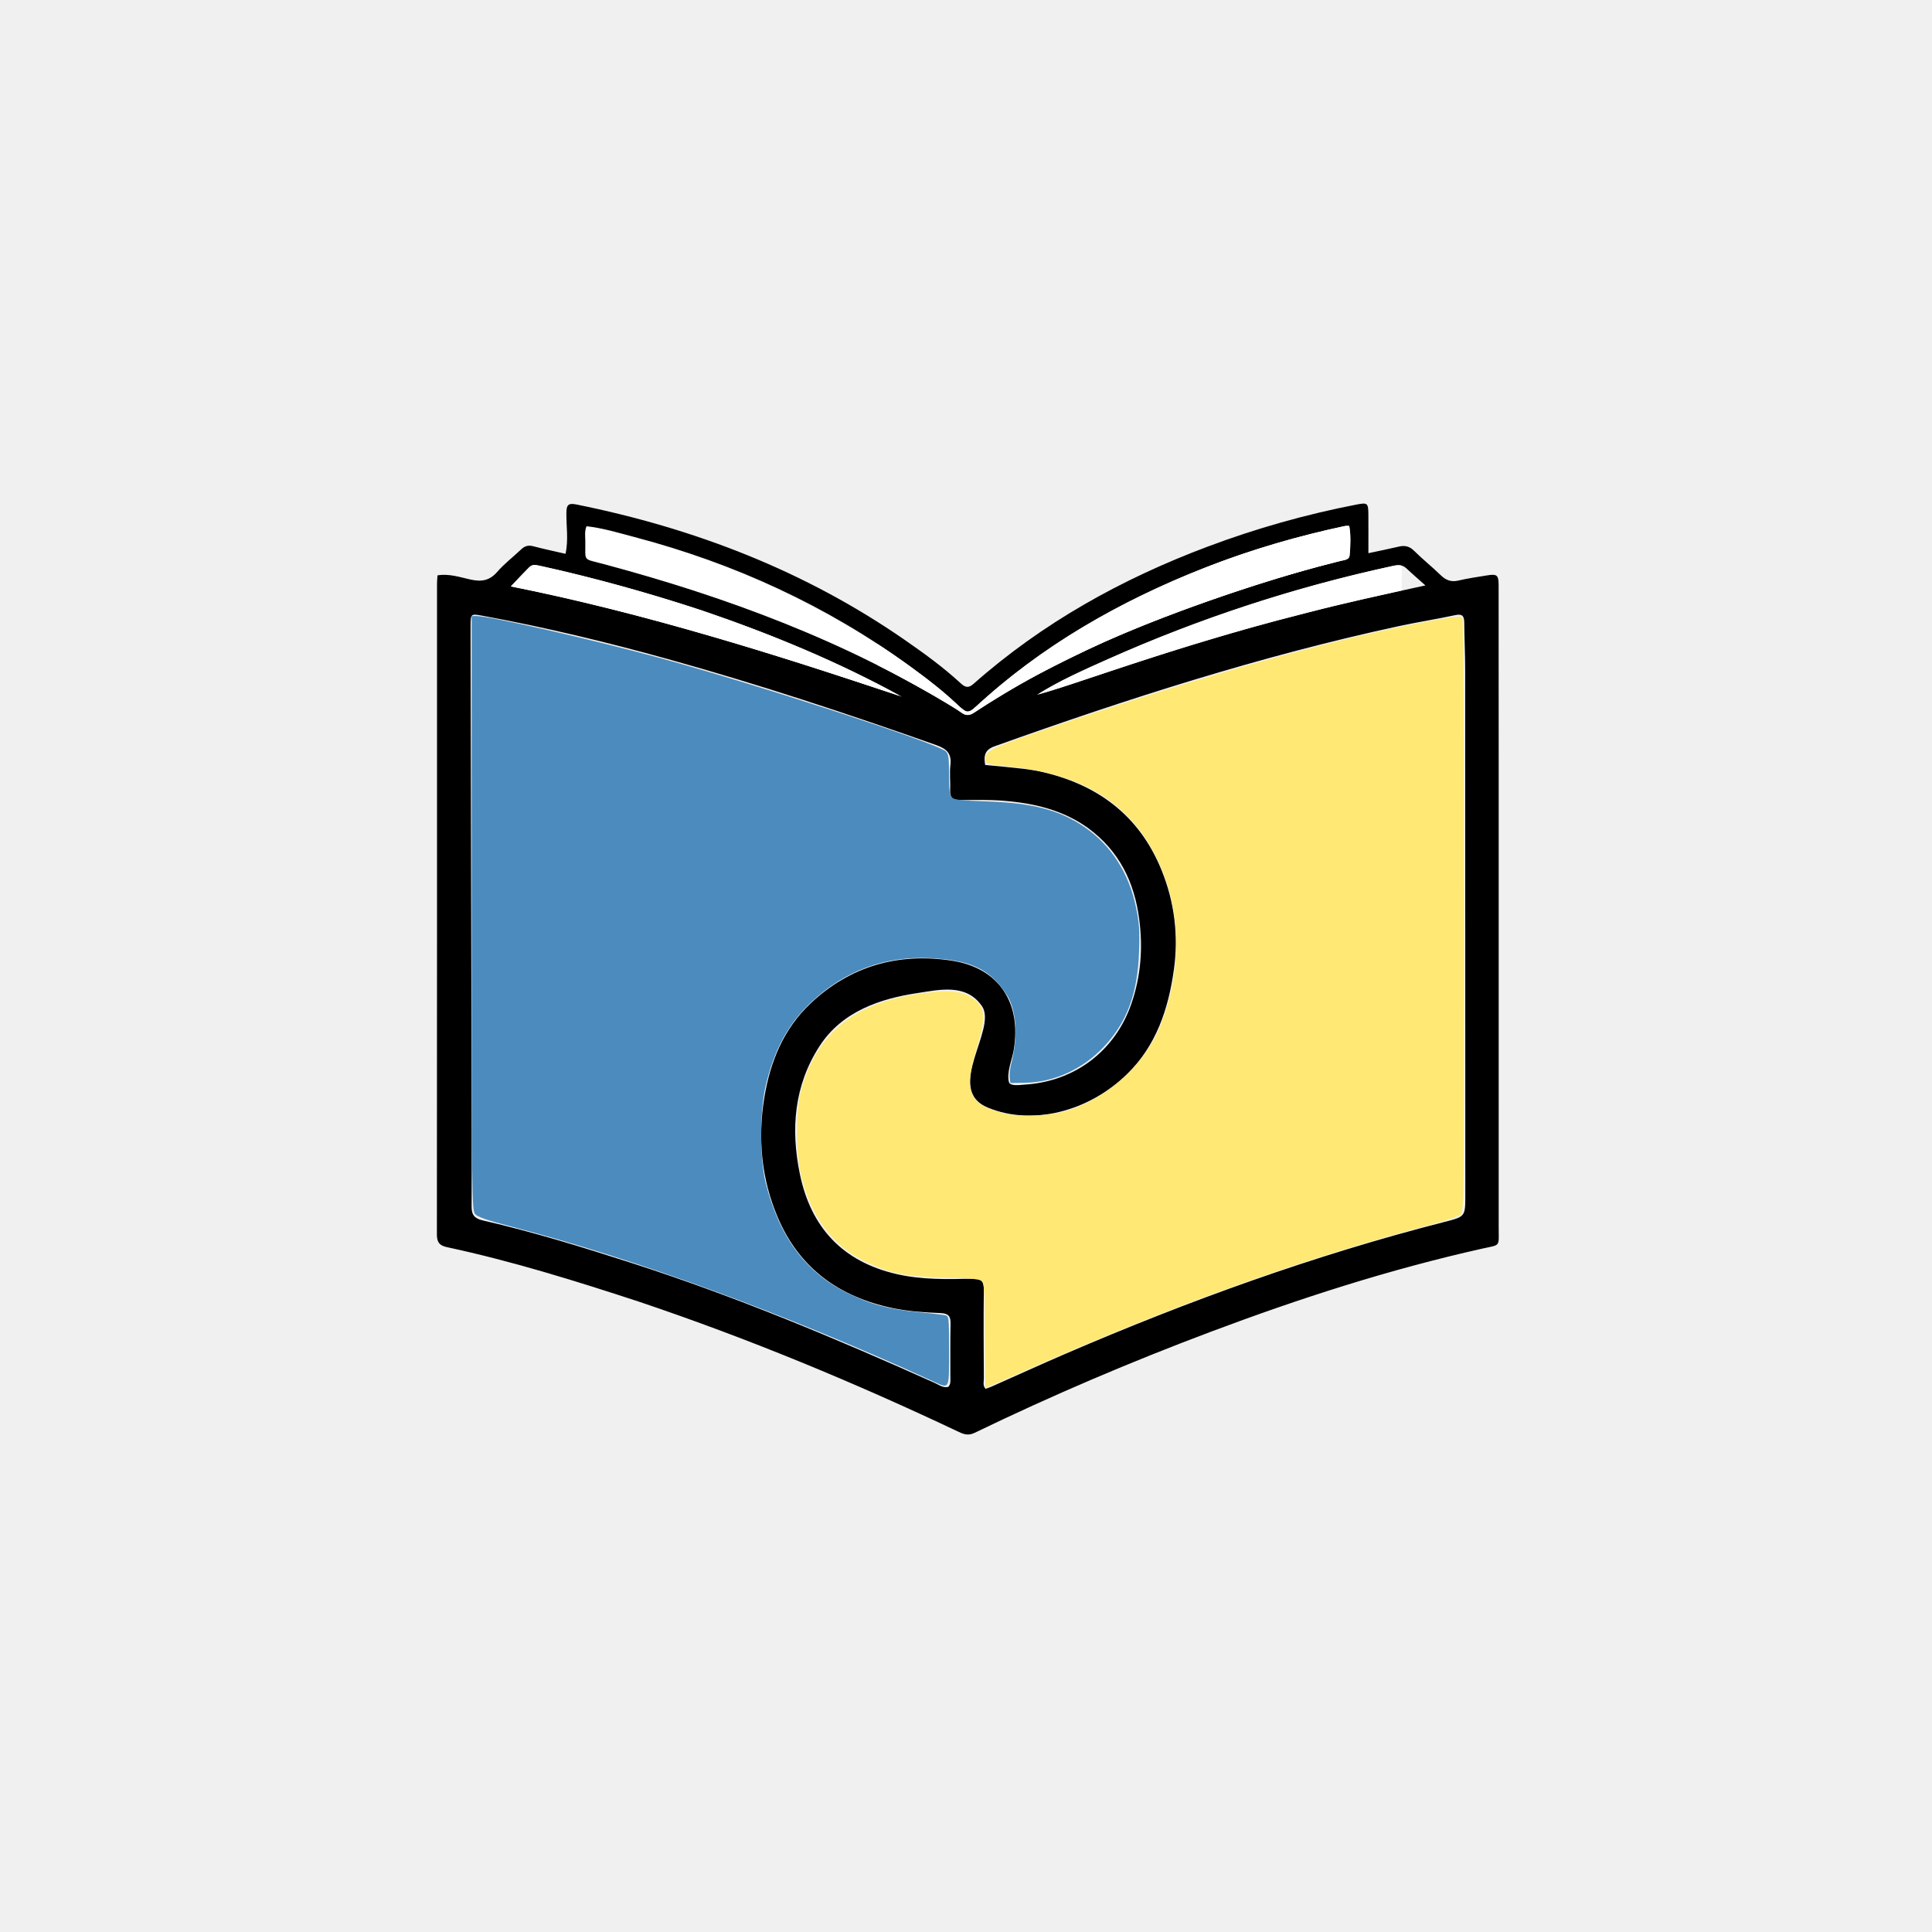
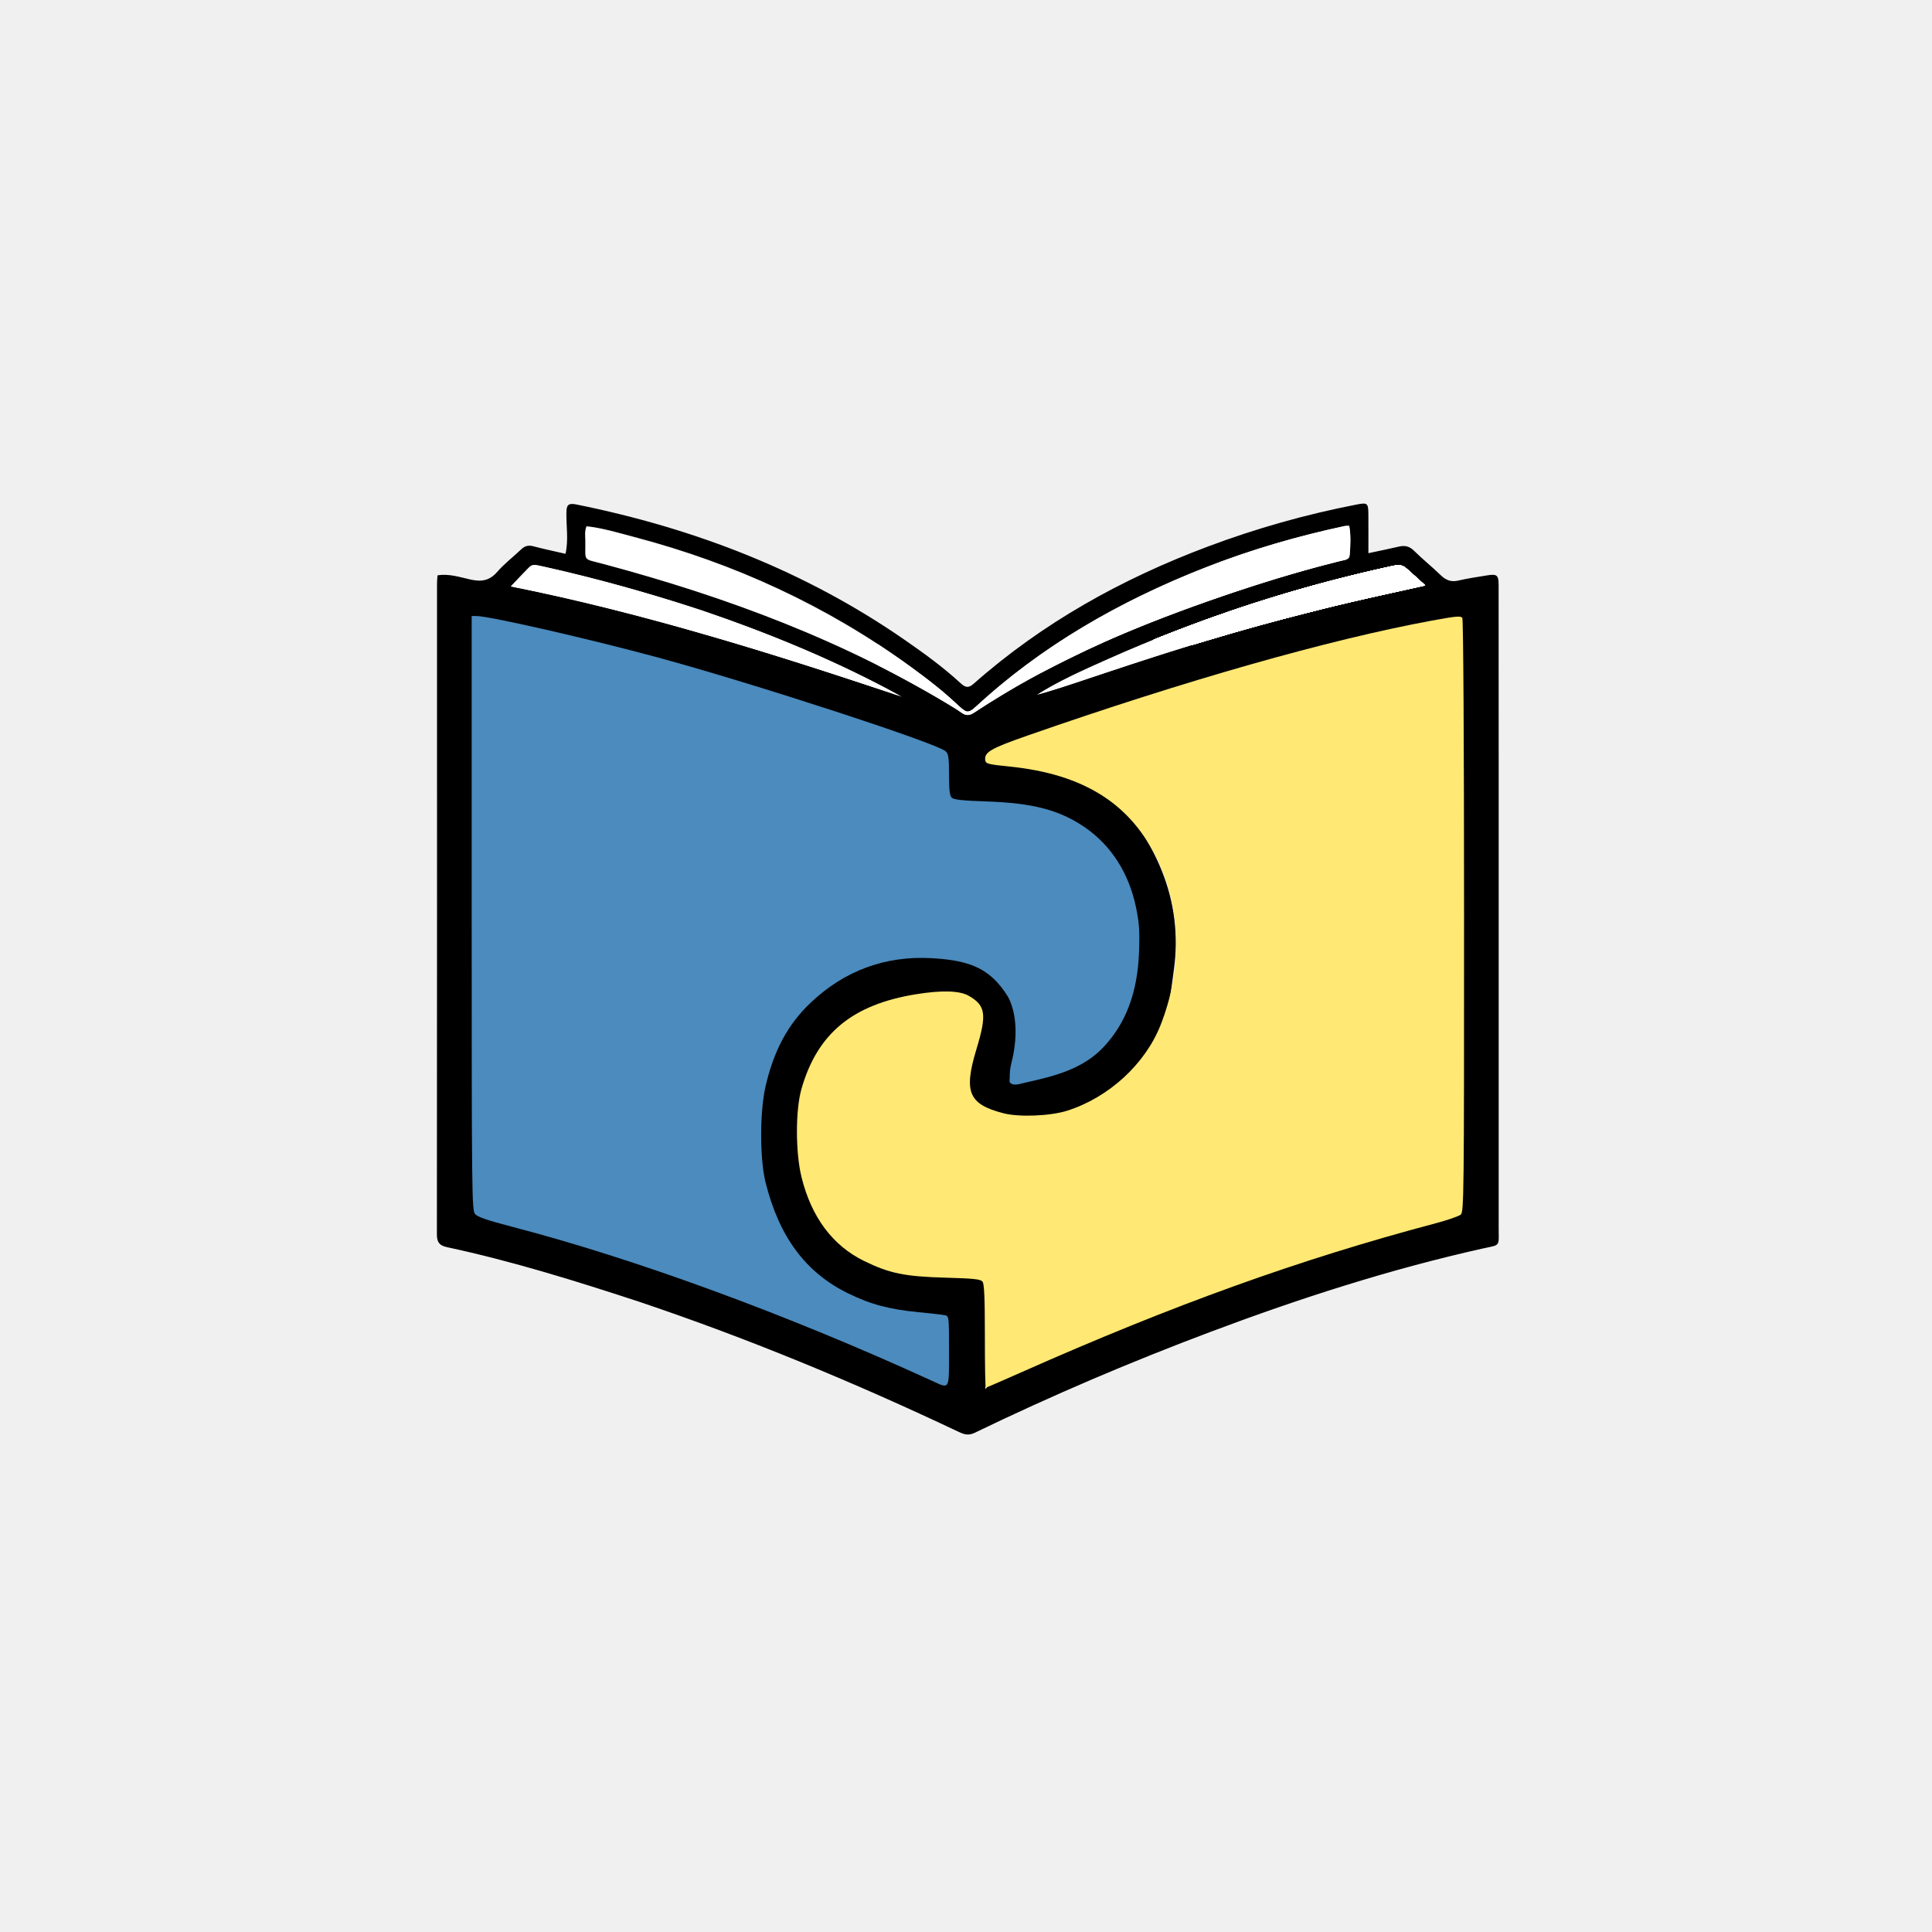
<svg xmlns="http://www.w3.org/2000/svg" version="1.1" id="Layer_1" x="0px" y="0px" width="100%" viewBox="0 0 1024 1024" enable-background="new 0 0 1024 1024" xml:space="preserve">
  <defs id="defs519" />
-   <path fill="#000000" opacity="1" stroke="none" d="m 339.075,690.054 c -33.905,-11.127 -67.584,-21.619 -102.131,-29.026 -3.902,-0.837 -5.384,-2.482 -5.38,-6.686 0.102,-114.983 0.066,-229.966 0.063,-344.948 -3e-5,-1.319 0.144,-2.638 0.248,-4.436 6.167,-1.049 11.951,1.001 17.618,2.232 5.793,1.257 10.016,0.563 14.048,-4.084 3.798,-4.377 8.508,-7.954 12.735,-11.969 1.871,-1.777 3.777,-2.295 6.344,-1.617 5.582,1.474 11.242,2.656 17.114,4.014 1.666,-7.509 0.347,-14.648 0.469,-21.732 0.065,-3.805 0.688,-5.35 5.16,-4.448 62.764,12.661 121.409,35.236 174.262,71.88 10.135,7.027 20.117,14.263 29.228,22.616 2.226,2.041 4.002,3.38 7.1,0.64 36.659,-32.416 78.701,-55.731 124.333,-72.845 25.606,-9.604 51.849,-17.015 78.708,-22.219 5.804,-1.125 6.232,-0.829 6.273,5.276 0.045,6.623 0.01,13.246 0.01,20.501 5.861,-1.256 11.033,-2.282 16.161,-3.492 3.186,-0.752 5.643,-0.187 8.093,2.252 4.481,4.462 9.466,8.414 13.999,12.826 2.738,2.665 5.488,3.837 9.358,2.933 5.013,-1.171 10.13,-1.913 15.218,-2.745 5.357,-0.876 6.189,-0.2 6.194,5.198 0.033,30.995 0.029,61.991 0.032,92.986 0.008,82.488 0.027,164.975 0.002,247.463 -0.003,10.521 1.215,8.952 -8.825,11.199 -48.993,10.968 -96.638,26.332 -143.591,43.974 -42.586,16.001 -84.396,33.818 -125.345,53.632 -3.241,1.568 -5.571,0.856 -8.377,-0.473 C 453.218,732.921 397.126,709.606 339.075,690.054 M 542.778,407.521 c 2.628,0.415 5.282,0.706 7.879,1.263 30.561,6.564 53.181,23.142 65.067,52.628 6.778,16.814 8.952,34.455 6.465,52.445 -2.884,20.862 -9.385,40.428 -24.876,55.496 -20.458,19.899 -50.135,27.391 -73.643,17.746 -23.508,-9.645 5.177,-41.675 -3.225,-53.851 -8.402,-12.175 -22.632,-8.632 -34.104,-6.918 -19.496,2.912 -39.953,9.553 -51.992,28.181 -13.479,20.857 -15.32,43.956 -10.404,67.772 5.86,28.391 22.747,46.429 51.23,53 13.257,3.059 26.797,2.798 40.278,2.448 4.616,-0.12 6.054,1.425 5.993,5.997 -0.207,15.661 -0.069,31.328 0.009,46.992 0.009,1.729 -0.695,3.652 0.918,5.379 1.058,-0.385 2.151,-0.71 3.185,-1.169 13.091,-5.807 26.116,-11.763 39.266,-17.431 65.232,-28.116 131.862,-52.231 200.753,-69.838 11.054,-2.825 11.077,-2.811 11.075,-14.301 -0.013,-92.82 -0.02,-185.641 -0.076,-278.461 -0.005,-8.326 -0.425,-16.652 -0.491,-24.979 -0.028,-3.51 -1.116,-4.677 -4.825,-3.881 -9.92,2.129 -19.962,3.689 -29.879,5.829 -73.039,15.764 -143.991,38.546 -214.252,63.681 -5.253,1.879 -5.805,5.072 -4.977,9.896 6.596,0.624 13.177,1.247 20.625,2.074 m 33.876,31.327 c -13.461,-9.671 -28.945,-13.213 -45.061,-14.452 -7.627,-0.586 -15.321,-0.399 -22.984,-0.364 -3.583,0.016 -5.158,-1.287 -4.99,-5.006 0.203,-4.489 -0.412,-9.049 0.123,-13.482 0.741,-6.135 -1.931,-8.651 -7.506,-10.625 -46.939,-16.623 -94.187,-32.254 -142.178,-45.579 -32.562,-9.041 -65.391,-16.954 -98.643,-23.036 -5.912,-1.081 -5.954,-0.87 -5.999,5.293 -0.015,2 -0.012,3.999 -0.007,5.999 0.167,75.803 0.338,151.605 0.501,227.408 0.053,24.828 0.172,49.657 0.045,74.485 -0.023,4.526 1.619,6.371 6.002,7.375 26.641,6.102 52.743,14.163 78.736,22.531 54.934,17.687 108.077,39.937 160.672,63.559 2.334,1.048 4.545,2.856 7.3,2.11 1.353,-1.573 1.053,-3.305 1.059,-4.933 0.038,-9.498 -0.13,-19 0.102,-28.493 0.099,-4.024 -1.154,-5.505 -5.319,-5.678 -8.467,-0.35 -16.938,-0.888 -25.296,-2.632 -28.306,-5.906 -49.448,-21.019 -60.953,-48.012 -8.701,-20.414 -10.72,-41.861 -7.133,-63.657 3.119,-18.953 10.178,-36.315 24.47,-49.797 21.06,-19.868 46.433,-26.961 74.658,-22.721 25.226,3.789 37.388,22.474 32.979,47.746 -0.818,4.687 -3.843,11.756 -2.466,16.684 0.657,2.35 6.339,1.421 8.302,1.302 26.537,-1.616 47.974,-17.835 56.598,-42.886 5.023,-14.591 6.17,-29.517 4.147,-44.806 -2.582,-19.513 -10.402,-36.005 -27.16,-48.334 M 506.646,375.756 c 2.973,1.652 5.084,5.039 9.593,2.038 38.688,-25.752 80.989,-44.039 124.648,-59.354 22.935,-8.045 46.129,-15.32 69.752,-21.147 1.823,-0.45 4.518,-0.474 4.731,-2.973 0.442,-5.189 0.714,-10.437 -0.237,-15.607 -1.18,0 -1.686,-0.087 -2.151,0.013 -25.443,5.431 -50.356,12.676 -74.567,22.211 -45.028,17.733 -86.514,41.335 -122.153,74.468 -2.777,2.581 -4.651,2.1 -7.105,-0.313 -8.218,-8.077 -17.354,-15.079 -26.652,-21.838 -44.313,-32.215 -93.243,-54.668 -146.134,-68.598 -8.428,-2.22 -16.826,-4.807 -25.518,-5.756 -1.09,2.744 -0.687,5.1 -0.649,7.391 0.192,11.773 -1.749,9.601 9.798,12.693 65.291,17.483 128.193,40.772 186.646,76.771 M 372.061,323.507 c -28.139,-9.206 -56.608,-17.215 -85.532,-23.581 -2.187,-0.481 -4.291,-1.115 -6.075,0.694 -3.11,3.154 -6.128,6.4 -9.755,10.205 70.966,14.211 139.36,35.668 207.366,58.487 -33.666,-18.588 -69.002,-33.145 -106.005,-45.805 m 318.841,1.766 c 21.133,-5.56 42.501,-10.146 64.605,-14.986 -3.771,-3.367 -6.922,-6.053 -9.918,-8.9 -2.039,-1.938 -4.138,-2.148 -6.844,-1.564 -52.204,11.258 -102.694,27.756 -151.462,49.495 -12.854,5.73 -25.754,11.41 -37.743,18.979 8.772,-2.459 17.397,-5.287 25.997,-8.191 37.817,-12.774 75.829,-24.902 115.364,-34.833" id="path514" />
-   <path style="fill:#4b8bbe;fill-opacity:1" d="M 494,731.868 C 416.82,696.553 336.881,667.245 270.898,650.071 257.96,646.704 253.051,644.997 251.75,643.411 250.1,641.4 250,632.305 250,483.889 V 326.5 h 2.434 c 6.867,0 60.195,12.183 96.566,22.061 50.489,13.712 147.447,45.318 152.189,49.61 1.535,1.389 1.811,3.284 1.811,12.413 0,7.988 0.368,11.142 1.424,12.198 1.072,1.072 5.71,1.57 18.75,2.013 24.191,0.822 38.293,4.516 51.508,13.49 14.157,9.614 23.675,24.427 27.448,42.716 1.693,8.209 1.977,12.418 1.584,23.5 -0.786,22.174 -6.385,37.278 -18.644,50.296 -11.227,11.923 -26.472,18.86 -41.949,19.091 L 535.5,574 l -0.331,-2.9 c -0.182,-1.595 0.198,-4.97 0.845,-7.5 3.309,-12.947 2.971,-24.825 -0.959,-33.709 -1.052,-2.379 -4.014,-6.571 -6.582,-9.316 -7.816,-8.356 -17.249,-11.791 -34.973,-12.734 -24.342,-1.295 -45.821,6.62 -63.677,23.464 -12.136,11.448 -19.605,25.258 -24.071,44.505 -3.091,13.32 -3.085,38.517 0.012,50.897 7.215,28.845 21.192,47.696 43.506,58.675 12.084,5.946 22.033,8.614 37.73,10.12 6.325,0.607 12.512,1.313 13.75,1.569 2.235,0.463 2.25,0.587 2.25,18.947 0,21.132 0.525,20.207 -9,15.849 z" id="path4421" />
+   <path fill="#000000" opacity="1" stroke="none" d="m 339.075,690.054 c -33.905,-11.127 -67.584,-21.619 -102.131,-29.026 -3.902,-0.837 -5.384,-2.482 -5.38,-6.686 0.102,-114.983 0.066,-229.966 0.063,-344.948 -3e-5,-1.319 0.144,-2.638 0.248,-4.436 6.167,-1.049 11.951,1.001 17.618,2.232 5.793,1.257 10.016,0.563 14.048,-4.084 3.798,-4.377 8.508,-7.954 12.735,-11.969 1.871,-1.777 3.777,-2.295 6.344,-1.617 5.582,1.474 11.242,2.656 17.114,4.014 1.666,-7.509 0.347,-14.648 0.469,-21.732 0.065,-3.805 0.688,-5.35 5.16,-4.448 62.764,12.661 121.409,35.236 174.262,71.88 10.135,7.027 20.117,14.263 29.228,22.616 2.226,2.041 4.002,3.38 7.1,0.64 36.659,-32.416 78.701,-55.731 124.333,-72.845 25.606,-9.604 51.849,-17.015 78.708,-22.219 5.804,-1.125 6.232,-0.829 6.273,5.276 0.045,6.623 0.01,13.246 0.01,20.501 5.861,-1.256 11.033,-2.282 16.161,-3.492 3.186,-0.752 5.643,-0.187 8.093,2.252 4.481,4.462 9.466,8.414 13.999,12.826 2.738,2.665 5.488,3.837 9.358,2.933 5.013,-1.171 10.13,-1.913 15.218,-2.745 5.357,-0.876 6.189,-0.2 6.194,5.198 0.033,30.995 0.029,61.991 0.032,92.986 0.008,82.488 0.027,164.975 0.002,247.463 -0.003,10.521 1.215,8.952 -8.825,11.199 -48.993,10.968 -96.638,26.332 -143.591,43.974 -42.586,16.001 -84.396,33.818 -125.345,53.632 -3.241,1.568 -5.571,0.856 -8.377,-0.473 C 453.218,732.921 397.126,709.606 339.075,690.054 M 545.859,406.762 c 2.628,0.415 4.586,-0.744 7.183,-0.186 30.561,6.564 50.796,25.35 62.682,54.836 6.778,16.814 8.952,34.455 6.465,52.445 -2.884,20.862 -4.365,43.238 -19.856,58.306 -20.458,19.899 -56.508,26.778 -80.016,17.132 -23.508,-9.645 4.716,-43.114 -3.686,-55.29 -8.402,-12.175 -21.466,-7.844 -32.108,-5.643 -17.915,3.705 -33.814,11.533 -45.853,30.161 -13.479,20.857 -16.607,39.597 -11.691,63.413 5.86,28.391 21.642,41.184 50.125,47.755 13.257,3.059 23.095,5.772 36.577,5.422 4.616,-0.12 10.443,3.684 10.383,8.256 -0.207,15.661 3.824,29.409 3.902,45.074 0.009,1.729 -9.206,5.93 -7.593,7.657 1.058,-0.385 1.412,-4.401 2.446,-4.86 13.091,-5.807 25.949,-12.618 39.099,-18.286 65.232,-28.116 131.428,-52.911 200.318,-70.518 11.054,-2.825 7.478,3.625 7.476,-7.865 -0.013,-92.82 0.717,-186.579 0.66,-279.399 -0.005,-8.326 -0.877,-16.179 -0.944,-24.506 -0.028,-3.51 2.776,-2.286 -0.932,-1.49 -9.92,2.129 -18.24,4.232 -28.157,6.372 -73.039,15.764 -143.324,38.8 -213.585,63.936 -5.253,1.879 -2.172,-1.076 -1.344,3.748 6.596,0.624 9.392,2.354 16.84,3.181 m 29.122,33.443 c -13.461,-9.671 -25.769,-11.867 -41.885,-13.105 -7.627,-0.586 -14.716,0.395 -22.379,0.431 -3.583,0.016 -7.251,-3.98 -7.083,-7.699 0.203,-4.489 -2.848,-9.367 -2.312,-13.8 0.741,-6.135 0.088,-6.162 -5.487,-8.136 -46.939,-16.623 -92.754,-30.901 -140.745,-44.227 -32.562,-9.041 -63.184,-17.426 -96.435,-23.508 -5.912,-1.081 -6.345,-4.348 -6.39,1.815 -0.015,2 1.366,4.514 1.371,6.514 0.167,75.803 0.048,151.276 0.21,227.079 0.053,24.828 2.016,49.621 1.889,74.448 -0.023,4.526 -1.606,4.364 2.777,5.368 26.641,6.102 49.233,12.521 75.225,20.889 54.934,17.687 108.867,36.831 161.462,60.452 2.334,1.048 3.162,7.69 5.917,6.944 1.353,-1.573 1.053,-3.305 1.059,-4.933 0.038,-9.498 -0.13,-19 0.102,-28.493 0.099,-4.024 0.877,0.231 -3.289,0.059 -8.467,-0.35 -17.007,-2.495 -25.364,-4.239 -28.306,-5.906 -50.449,-23.222 -61.954,-50.215 -8.701,-20.414 -10.263,-42.825 -6.676,-64.622 3.119,-18.953 10.392,-37.269 24.683,-50.751 21.06,-19.868 47.741,-27.959 75.967,-23.719 25.226,3.789 41.165,25.229 36.756,50.501 -0.818,4.687 -2.249,8.385 -0.871,13.313 0.657,2.35 2.811,-0.167 4.774,-0.287 26.537,-1.616 44.005,-13.783 52.629,-38.833 5.023,-14.591 6.343,-28.635 4.32,-43.923 -2.582,-19.513 -8.265,-32.932 -25.023,-45.261 M 506.646,375.756 c 2.973,1.652 5.084,5.039 9.593,2.038 38.688,-25.752 80.989,-44.039 124.648,-59.354 22.935,-8.045 46.129,-15.32 69.752,-21.147 1.823,-0.45 4.518,-0.474 4.731,-2.973 0.442,-5.189 0.714,-10.437 -0.237,-15.607 -1.18,0 -1.686,-0.087 -2.151,0.013 -25.443,5.431 -50.356,12.676 -74.567,22.211 -45.028,17.733 -86.514,41.335 -122.153,74.468 -2.777,2.581 -4.651,2.1 -7.105,-0.313 -8.218,-8.077 -17.354,-15.079 -26.652,-21.838 -44.313,-32.215 -93.243,-54.668 -146.134,-68.598 -8.428,-2.22 -16.826,-4.807 -25.518,-5.756 -1.09,2.744 -0.687,5.1 -0.649,7.391 0.192,11.773 -1.749,9.601 9.798,12.693 65.291,17.483 128.193,40.772 186.646,76.771 M 372.061,323.507 c -28.139,-9.206 -56.608,-17.215 -85.532,-23.581 -2.187,-0.481 -4.291,-1.115 -6.075,0.694 -3.11,3.154 -6.128,6.4 -9.755,10.205 70.966,14.211 139.36,35.668 207.366,58.487 -33.666,-18.588 -69.002,-33.145 -106.005,-45.805 m 318.841,1.766 c 21.133,-5.56 42.501,-10.146 64.605,-14.986 -3.771,-3.367 -6.922,-6.053 -9.918,-8.9 -2.039,-1.938 -4.138,-2.148 -6.844,-1.564 -52.204,11.258 -102.694,27.756 -151.462,49.495 -12.854,5.73 -25.754,11.41 -37.743,18.979 8.772,-2.459 17.397,-5.287 25.997,-8.191 37.817,-12.774 75.829,-24.902 115.364,-34.833" id="path514" />
+   <path style="fill:#4b8bbe;fill-opacity:1" d="M 494,731.868 C 416.82,696.553 336.881,667.245 270.898,650.071 257.96,646.704 253.051,644.997 251.75,643.411 250.1,641.4 250,632.305 250,483.889 V 326.5 h 2.434 c 6.867,0 60.195,12.183 96.566,22.061 50.489,13.712 147.447,45.318 152.189,49.61 1.535,1.389 1.811,3.284 1.811,12.413 0,7.988 0.368,11.142 1.424,12.198 1.072,1.072 5.71,1.57 18.75,2.013 24.191,0.822 38.293,4.516 51.508,13.49 14.157,9.614 23.675,24.427 27.448,42.716 1.693,8.209 1.977,12.418 1.584,23.5 -0.786,22.174 -7.322,38.127 -18.644,50.296 -11.322,12.169 -26.96,15.723 -41.949,19.091 -2.479,0.557 -5.713,1.791 -7.621,0.113 -0.731,-0.642 -0.33,-1.927 -0.331,-2.9 -0.002,-2.516 0.198,-4.97 0.845,-7.5 3.309,-12.947 2.971,-24.825 -0.959,-33.709 -1.052,-2.379 -4.014,-6.571 -6.582,-9.316 -7.816,-8.356 -17.249,-11.791 -34.973,-12.734 -24.342,-1.295 -45.821,6.62 -63.677,23.464 -12.136,11.448 -19.605,25.258 -24.071,44.505 -3.091,13.32 -3.085,38.517 0.012,50.897 7.215,28.845 21.192,47.696 43.506,58.675 12.084,5.946 22.033,8.614 37.73,10.12 6.325,0.607 12.512,1.313 13.75,1.569 2.235,0.463 2.25,0.587 2.25,18.947 0,21.132 0.525,20.207 -9,15.849 z" id="path4421" />
  <path style="fill:#ffe873;fill-opacity:1" d="m 522,708.191 c 0,-20.335 -0.319,-27.714 -1.25,-28.895 -1.032,-1.309 -4.482,-1.677 -19.75,-2.107 -21.497,-0.606 -29.556,-2.261 -43,-8.833 C 441.339,660.212 430.092,645.164 424.846,624 c -3.258,-13.144 -3.273,-35.675 -0.031,-46.943 8.431,-29.304 26.974,-44.621 60.628,-50.079 13.645,-2.213 23.184,-1.944 27.964,0.789 9.061,5.181 9.736,9.831 4.115,28.372 -6.887,22.719 -4.134,29.176 14.479,33.947 8.215,2.106 24.664,1.432 33.561,-1.375 21.944,-6.923 41.308,-24.615 49.483,-45.21 11.558,-29.116 11.163,-60.691 -1.084,-86.825 C 599.69,426.222 574.782,410.323 535,406.273 c -11.416,-1.162 -12.526,-1.453 -12.797,-3.353 -0.603,-4.216 2.849,-6.231 22.297,-13.021 83.98,-29.317 159.849,-50.892 214.324,-60.948 13.122,-2.422 15.455,-2.622 16.235,-1.39 0.537,0.849 0.917,65.628 0.926,158.034 0.015,147.889 -0.082,156.682 -1.735,158.153 -0.963,0.857 -7.15,2.989 -13.75,4.738 -71.44,18.932 -138.798,43.169 -219.274,78.9 -10.05,4.462 -18.488,8.114 -18.75,8.114 C 522.214,735.5 522,723.211 522,708.191 Z" id="path6808" />
  <path style="fill:#ffffff;fill-opacity:1" d="m 520.456,372.25 c 17.206,-15.427 43.728,-34.172 65.396,-46.221 C 607.939,313.747 639.206,300.324 665,292.05 680.31,287.139 709.499,279.5 712.955,279.5 c 1.89,0 2.045,0.608 2.045,8.031 0,5.546 -0.387,8.154 -1.25,8.429 -0.688,0.219 -7.325,2.014 -14.75,3.99 -28.932,7.7 -63.16,19.17 -94,31.501 -21.141,8.453 -60.727,28.123 -76.386,37.957 -7.087,4.451 -13.14,8.092 -13.45,8.092 -0.31,0 2.071,-2.362 5.292,-5.25 z" id="path7743" />
  <path style="fill:#ffffff;fill-opacity:1" d="M 500,371.286 C 460.811,346.72 396.35,319.906 336,303.067 c -11.275,-3.146 -21.512,-6.126 -22.75,-6.622 -2.071,-0.831 -2.25,-1.539 -2.25,-8.924 0,-6.397 0.298,-8.021 1.472,-8.021 0.81,0 8.572,1.811 17.25,4.024 60.14,15.338 110.346,38.852 156.778,73.425 11.286,8.404 22.781,18.499 21,18.443 -0.55,-0.018 -3.925,-1.865 -7.5,-4.106 z" id="path7883" />
  <path style="fill:#ffffff;fill-opacity:1;stroke-width:0.177" d="m 474.999,368.216 c -3.013,-1.136 -38.315,-12.68 -52.591,-17.198 -56.254,-17.8 -105.779,-31.031 -147.732,-39.468 l -3.836,-0.771 1.361,-1.419 c 0.749,-0.78 3.032,-3.161 5.073,-5.29 4.053,-4.227 4.441,-4.512 6.156,-4.518 2.178,-0.008 24.924,5.418 41.221,9.834 30.173,8.175 56.278,16.742 82.731,27.15 24.502,9.64 48.231,20.603 67.971,31.402 1.492,0.816 1.356,0.923 -0.354,0.278 z" id="path7887" />
  <path style="fill:#ffffff;fill-opacity:1;stroke-width:0.125" d="m 550.375,367.884 c 0,-0.086 4.361,-2.669 6.834,-4.049 7.195,-4.012 14.425,-7.484 30.041,-14.426 48.019,-21.346 96.626,-37.387 147.234,-48.59 5.511,-1.22 6.37,-1.348 7.611,-1.138 l 0.907,0.154 -0.032,6.565 -0.032,6.565 -10.25,2.284 c -17.432,3.885 -26.76,6.099 -40.062,9.509 -22.108,5.667 -34.347,9.061 -54.062,14.992 -16.663,5.013 -29.572,9.148 -56.188,17.999 -20.889,6.947 -23.383,7.751 -29.615,9.556 -2.16,0.626 -2.385,0.68 -2.385,0.577 z" id="path7889" />
  <path style="fill:#ffffff;fill-opacity:1;stroke-width:0.125" d="m 511.843,378.809 c -0.744,-0.187 -1.675,-0.703 -3.156,-1.748 -5.776,-4.079 -27.428,-16.358 -40.28,-22.844 l -3.155,-1.592 -0.002,-5.589 -0.002,-5.589 2.219,1.456 c 6.857,4.502 16.217,11.161 23.219,16.519 7.016,5.369 11.529,9.183 17.252,14.578 2.904,2.738 3.513,3.123 4.936,3.123 0.83,0 1.028,-0.049 1.725,-0.427 0.445,-0.241 1.48,-1.057 2.379,-1.875 11.047,-10.049 19.604,-17.051 30.583,-25.028 24.692,-17.94 53.534,-33.659 85.812,-46.77 22.766,-9.247 46.029,-16.558 71.059,-22.333 7.427,-1.714 8.989,-2.019 9.869,-1.929 l 0.792,0.081 0.14,0.89 c 0.348,2.222 0.432,3.607 0.422,6.953 -0.013,4.466 -0.271,7.867 -0.653,8.616 -0.33,0.647 -1.115,1.165 -2.166,1.429 -0.427,0.107 -2.52,0.622 -4.652,1.143 -25.451,6.222 -60.374,17.434 -91.327,29.319 -28.588,10.977 -53.939,22.795 -76.456,35.64 -7.775,4.436 -15.598,9.238 -23.135,14.205 -1.055,0.695 -2.236,1.385 -2.625,1.533 -0.797,0.304 -2.098,0.414 -2.802,0.237 z" id="path7891" />
  <path style="fill:#ffffff;fill-opacity:1;stroke-width:0.5" d="M 507.224,375.934 C 495.003,368.24 468.914,353.983 454.5,347.12 414.506,328.079 369.583,311.959 319.019,298.504 c -3.702,-0.985 -7.133,-2.155 -7.625,-2.6 -0.785,-0.71 -0.894,-1.748 -0.894,-8.497 0,-6.238 0.136,-7.74 0.722,-7.965 1.176,-0.451 10.758,1.582 22.782,4.833 35.444,9.584 59.793,18.698 88.997,33.312 31.74,15.883 61.628,35.579 82.882,54.618 3.594,3.219 6.037,5.044 6.75,5.043 1.574,-0.003 2.974,-1.018 9.825,-7.116 40.278,-35.852 96.141,-65.355 156.792,-82.806 14.299,-4.114 35.014,-8.979 35.626,-8.366 0.582,0.583 0.454,16.162 -0.138,16.753 -0.282,0.282 -4.557,1.55 -9.5,2.819 -35.858,9.205 -80.936,24.677 -115.209,39.541 -12.539,5.438 -38.5,18.313 -48.673,24.139 -4.342,2.486 -12.217,7.223 -17.5,10.527 -5.738,3.588 -10.12,6.008 -10.883,6.009 -0.702,10e-4 -3.29,-1.265 -5.75,-2.814 z" id="path7893" />
  <path style="fill:#ffffff;fill-opacity:1;stroke-width:0.5" d="M 454,361.242 C 397.705,342.485 348.848,328.362 303.75,317.809 295.185,315.805 271.833,310.75 271.14,310.75 c -0.205,0 2.094,-2.475 5.11,-5.5 4.743,-4.758 5.703,-5.5 7.116,-5.5 2.933,0 28.65,6.213 47.822,11.553 40.6,11.309 76.292,24.238 111.312,40.321 14.508,6.663 33.093,16.143 31.5,16.067 -0.412,-0.019 -9.412,-2.922 -20,-6.45 z" id="path7895" />
+   <path style="fill:#ffffff;stroke-width:0.088" d="m 611.472,340.361 10e-4,-1.304 2.982,-1.19 c 33.161,-13.234 65.234,-23.628 99.281,-32.174 8.164,-2.049 22.999,-5.485 25.755,-5.965 1.558,-0.271 3.003,-0.139 4.144,0.378 0.795,0.361 1.196,0.65 2.231,1.611 1.41,1.31 4.125,3.752 6.918,6.221 1.423,1.258 2.573,2.301 2.556,2.318 -0.017,0.017 -3.647,0.824 -8.067,1.793 -27.607,6.054 -39.458,8.813 -54.307,12.643 -1.677,0.433 -4.7,1.209 -6.718,1.726 -15.842,4.059 -32.927,8.863 -50.326,14.149 l -3.612,1.098 h -10.419 -10.419 z" id="path188" />
+   <path style="fill:#ffffff;stroke-width:0.088" d="m 611.471,340.361 7.1e-4,-1.304 2.85,-1.139 c 36.448,-14.571 72.273,-25.9 110.197,-34.845 5.524,-1.303 13.571,-3.1 14.996,-3.348 1.534,-0.268 3.051,-0.125 4.153,0.391 0.833,0.39 1.204,0.674 2.741,2.095 0.77,0.713 3.106,2.81 5.189,4.661 3.413,3.033 3.767,3.372 3.58,3.433 -0.115,0.037 -3.927,0.881 -8.473,1.876 -22.793,4.989 -34.167,7.604 -46.581,10.709 -23.949,5.989 -43.044,11.25 -64.326,17.721 l -3.47,1.055 h -10.429 -10.429 z" id="path190" />
+   <path style="fill:#ffffff;stroke-width:0.088" d="m 611.471,340.355 v -1.31 l 4.265,-1.694 c 37.929,-15.065 74.677,-26.502 114.082,-35.506 4.895,-1.118 8.62,-1.934 9.673,-2.117 1.56,-0.272 3.07,-0.132 4.177,0.387 0.846,0.396 1.18,0.655 3.072,2.388 0.96,0.879 3.298,2.978 5.196,4.665 3.121,2.774 3.431,3.074 3.242,3.136 -0.115,0.037 -3.649,0.822 -7.854,1.744 -27.765,6.085 -38.297,8.542 -55.375,12.918 -21.619,5.539 -35.608,9.434 -55.392,15.423 l -4.215,1.276 h -10.436 -10.436 z" id="path192" />
+   <path style="fill:#ffffff;stroke-width:0.088" d="m 611.471,340.354 v -1.311 l 3.734,-1.486 c 33.186,-13.203 65.047,-23.496 99.017,-31.988 8.881,-2.22 22.784,-5.433 25.323,-5.853 1.548,-0.256 3.031,-0.112 4.123,0.398 0.841,0.394 1.199,0.67 2.964,2.283 0.891,0.815 3.225,2.911 5.187,4.657 2.911,2.591 3.536,3.188 3.399,3.238 -0.092,0.034 -3.01,0.686 -6.484,1.448 -29.863,6.552 -39.701,8.85 -58.288,13.614 -19.888,5.097 -34.014,9.038 -53.575,14.944 l -4.52,1.365 h -10.44 -10.44 z" id="path194" />
+   <path style="fill:#ffffff;stroke-width:0.088" d="m 611.471,340.354 v -1.311 l 4.132,-1.644 c 38.446,-15.299 76.181,-26.983 116.651,-36.119 6.633,-1.497 7.63,-1.689 8.788,-1.687 1.399,0.003 2.54,0.339 3.584,1.057 0.219,0.151 1.105,0.919 1.969,1.707 0.864,0.788 3.196,2.883 5.183,4.656 2.966,2.647 3.582,3.235 3.446,3.29 -0.091,0.037 -3.904,0.886 -8.473,1.887 -27.125,5.941 -38.322,8.557 -55.419,12.945 -20.652,5.301 -33.291,8.811 -52.383,14.547 l -6.598,1.982 h -10.439 -10.439 z" id="path196" />
+   <path style="fill:#ffffff;stroke-width:0.088" d="m 611.471,340.348 v -1.317 l 3.911,-1.552 c 24.766,-9.829 47.139,-17.508 71.749,-24.629 16.087,-4.654 34.918,-9.412 50.735,-12.82 2.895,-0.624 4.402,-0.587 5.93,0.145 0.793,0.38 0.973,0.523 3.262,2.599 0.997,0.904 2.946,2.652 4.331,3.886 4.096,3.647 4.013,3.568 3.829,3.643 -0.089,0.036 -2.269,0.527 -4.846,1.092 -31.705,6.947 -41.812,9.31 -61.651,14.415 -19.155,4.929 -33.353,8.905 -52.804,14.787 l -3.527,1.067 h -10.46 -10.46 z" id="path198" />
+   <path style="fill:#ffffff;stroke-width:0.088" d="m 611.471,340.345 v -1.32 l 3.823,-1.518 c 39.783,-15.798 78.658,-27.77 119.523,-36.811 4.434,-0.981 4.706,-1.031 5.889,-1.08 1.327,-0.056 2.095,0.083 3.082,0.556 0.817,0.391 0.989,0.527 3.182,2.515 0.997,0.903 3.296,2.967 5.109,4.587 1.813,1.62 3.279,2.964 3.256,2.986 -0.056,0.056 -0.7,0.201 -11.555,2.589 -25.935,5.706 -35.927,8.056 -54.174,12.742 -19.014,4.883 -33.853,9.024 -52.355,14.611 l -4.846,1.463 h -10.467 -10.467 z" id="path200" />
+   <path style="fill:#ffffff;stroke-width:0.088" d="m 611.471,340.345 v -1.32 l 3.602,-1.431 c 33.304,-13.228 64.387,-23.296 98.089,-31.771 9.398,-2.363 23.18,-5.565 26.241,-6.096 1.699,-0.295 3.271,-0.124 4.487,0.488 0.747,0.376 0.91,0.508 3.479,2.825 1.215,1.096 3.518,3.163 5.117,4.593 2.429,2.173 2.88,2.612 2.74,2.671 -0.092,0.039 -4.602,1.047 -10.022,2.24 -25.025,5.506 -33.929,7.569 -48.039,11.129 -22.651,5.715 -37.934,9.927 -58.891,16.229 l -5.858,1.762 h -10.471 -10.471 z" id="path202" />
+   <path style="fill:#ffffff;stroke-width:0.088" d="m 611.471,340.346 v -1.319 l 3.823,-1.52 c 39.554,-15.728 78.484,-27.726 119.258,-36.753 5.262,-1.165 4.964,-1.114 6.497,-1.115 1.306,-10e-4 1.405,0.011 2.125,0.269 1.014,0.363 1.534,0.726 3.214,2.244 0.784,0.708 3.131,2.816 5.217,4.684 3.186,2.855 3.765,3.409 3.623,3.469 -0.093,0.04 -2.973,0.689 -6.401,1.444 -30.155,6.641 -39.482,8.807 -55.154,12.812 -22.012,5.624 -35.193,9.277 -55.529,15.386 l -5.722,1.719 h -10.475 -10.475 z" id="path204" />
+   <path style="fill:#ffffff;stroke-width:0.088" d="m 611.49,340.329 0.024,-1.337 2.21,-0.875 c 26.003,-10.293 46.933,-17.541 71.02,-24.593 16.351,-4.788 35.939,-9.785 51.84,-13.225 3.051,-0.66 3.628,-0.741 4.894,-0.685 0.852,0.038 1.151,0.091 1.745,0.31 1.007,0.372 1.477,0.7 3.086,2.151 0.777,0.701 3.138,2.821 5.246,4.712 2.644,2.371 3.796,3.457 3.712,3.501 -0.145,0.077 0.82,-0.14 -11.632,2.608 -27.304,6.024 -35.836,8.034 -54.824,12.916 -18.312,4.708 -31.91,8.503 -50.658,14.137 l -5.713,1.717 h -10.487 -10.487 z" id="path206" />
+   <path style="fill:#ffffff;stroke-width:0.088" d="m 611.49,340.327 0.024,-1.338 4.11,-1.626 c 22.514,-8.909 42.644,-15.921 64.568,-22.49 17.648,-5.288 37.095,-10.329 55.331,-14.344 4.096,-0.902 4.52,-0.968 5.871,-0.915 1.255,0.049 2.005,0.258 2.906,0.81 0.569,0.349 0.586,0.363 4.218,3.629 1.458,1.311 3.599,3.236 4.758,4.279 1.466,1.318 2.071,1.915 1.989,1.961 -0.065,0.036 -2.943,0.69 -6.395,1.451 -28.799,6.357 -36.142,8.048 -49.895,11.495 -22.854,5.728 -38.006,9.885 -59.76,16.399 l -6.771,2.027 H 621.955 611.466 Z" id="path208" />
+   <path style="fill:#ffffff;stroke-width:0.088" d="m 611.49,340.329 0.024,-1.336 2.607,-1.038 c 39.263,-15.63 76.407,-27.213 116.524,-36.337 7.726,-1.757 8.723,-1.956 10.048,-2.001 1.388,-0.047 2.155,0.079 3.041,0.502 0.93,0.444 0.657,0.209 9.498,8.169 1.5,1.35 2.116,1.958 2.033,2.004 -0.135,0.074 -1.056,0.281 -13.363,2.997 -20.724,4.574 -29.593,6.625 -41.513,9.601 -23.548,5.879 -40.33,10.485 -62.754,17.222 l -5.169,1.553 h -10.5 -10.5 z" id="path210" />
+   <path style="fill:#ffffff;stroke-width:0.088" d="m 611.49,340.328 0.024,-1.337 3.536,-1.405 c 38.58,-15.33 75.493,-26.825 115.303,-35.905 8.651,-1.973 9.44,-2.121 11.004,-2.067 1.968,0.069 2.638,0.395 4.841,2.356 6.046,5.38 9.181,8.26 9.065,8.325 -0.069,0.039 -2.013,0.489 -4.32,1 -2.307,0.511 -8.411,1.863 -13.564,3.005 -18.904,4.188 -26.505,5.96 -38.891,9.071 -22.785,5.722 -38.144,9.944 -60.1,16.523 l -5.918,1.773 h -10.503 -10.503 z" id="path212" />
</svg>
